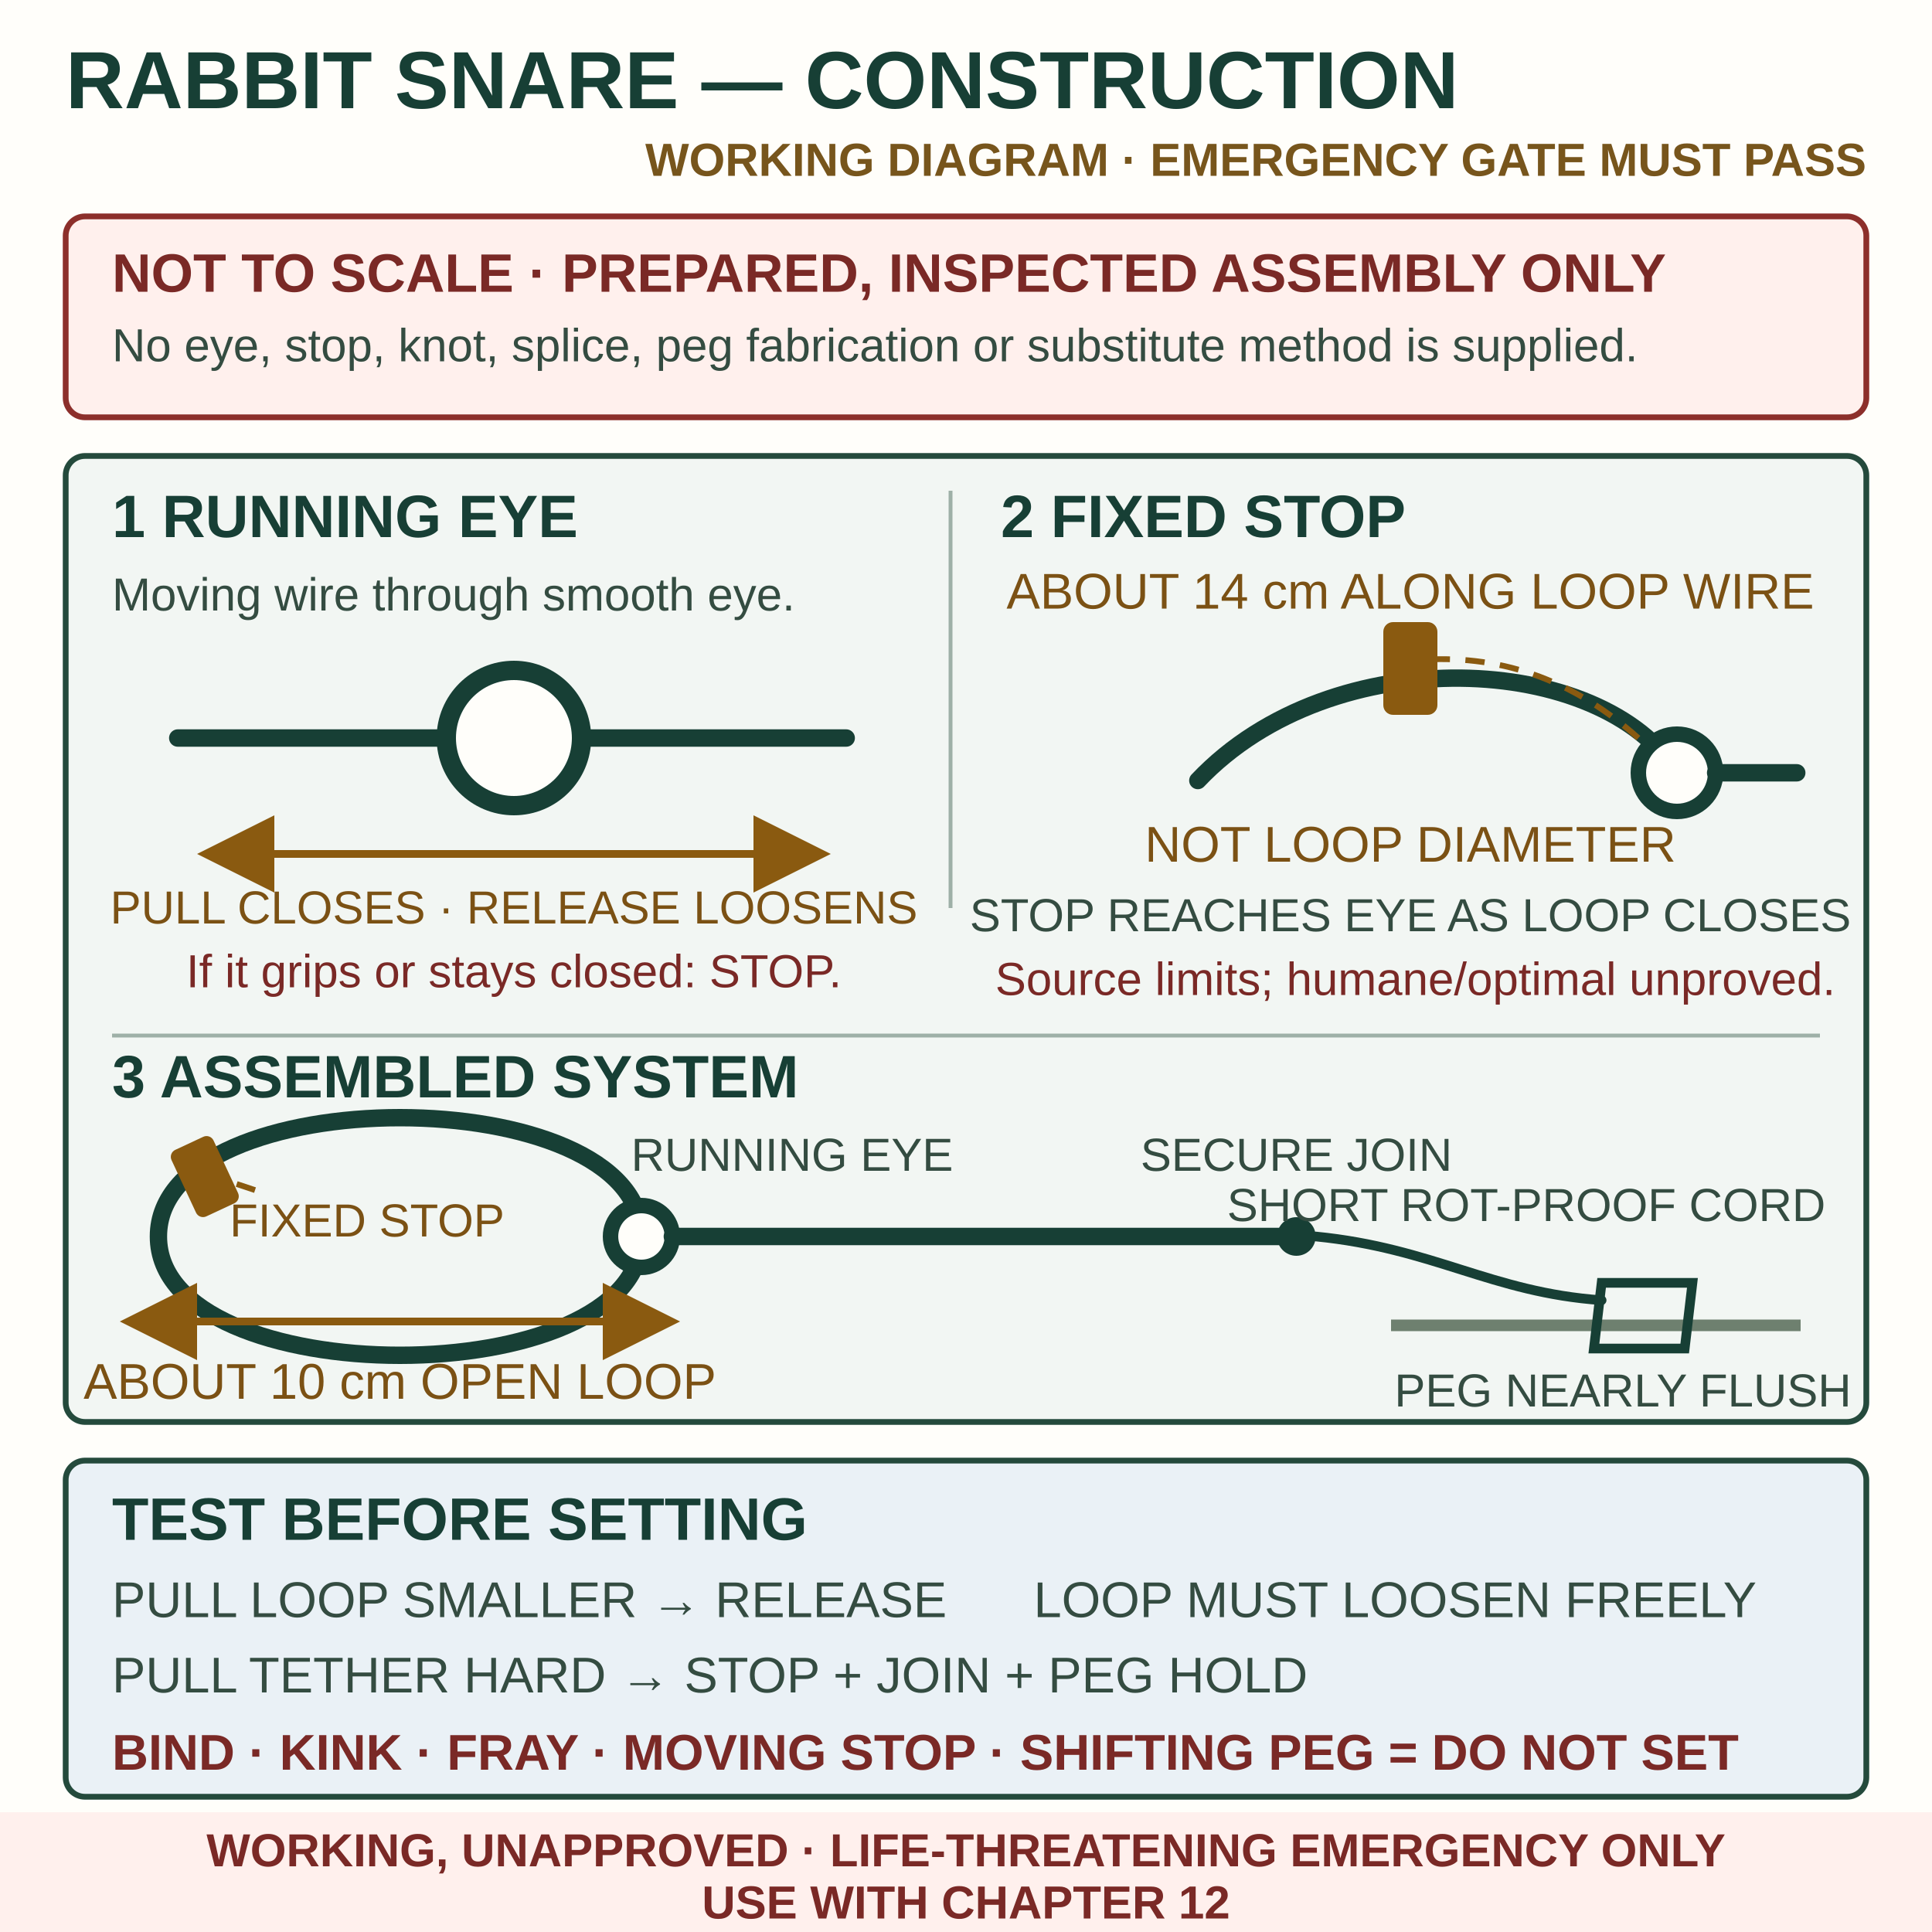
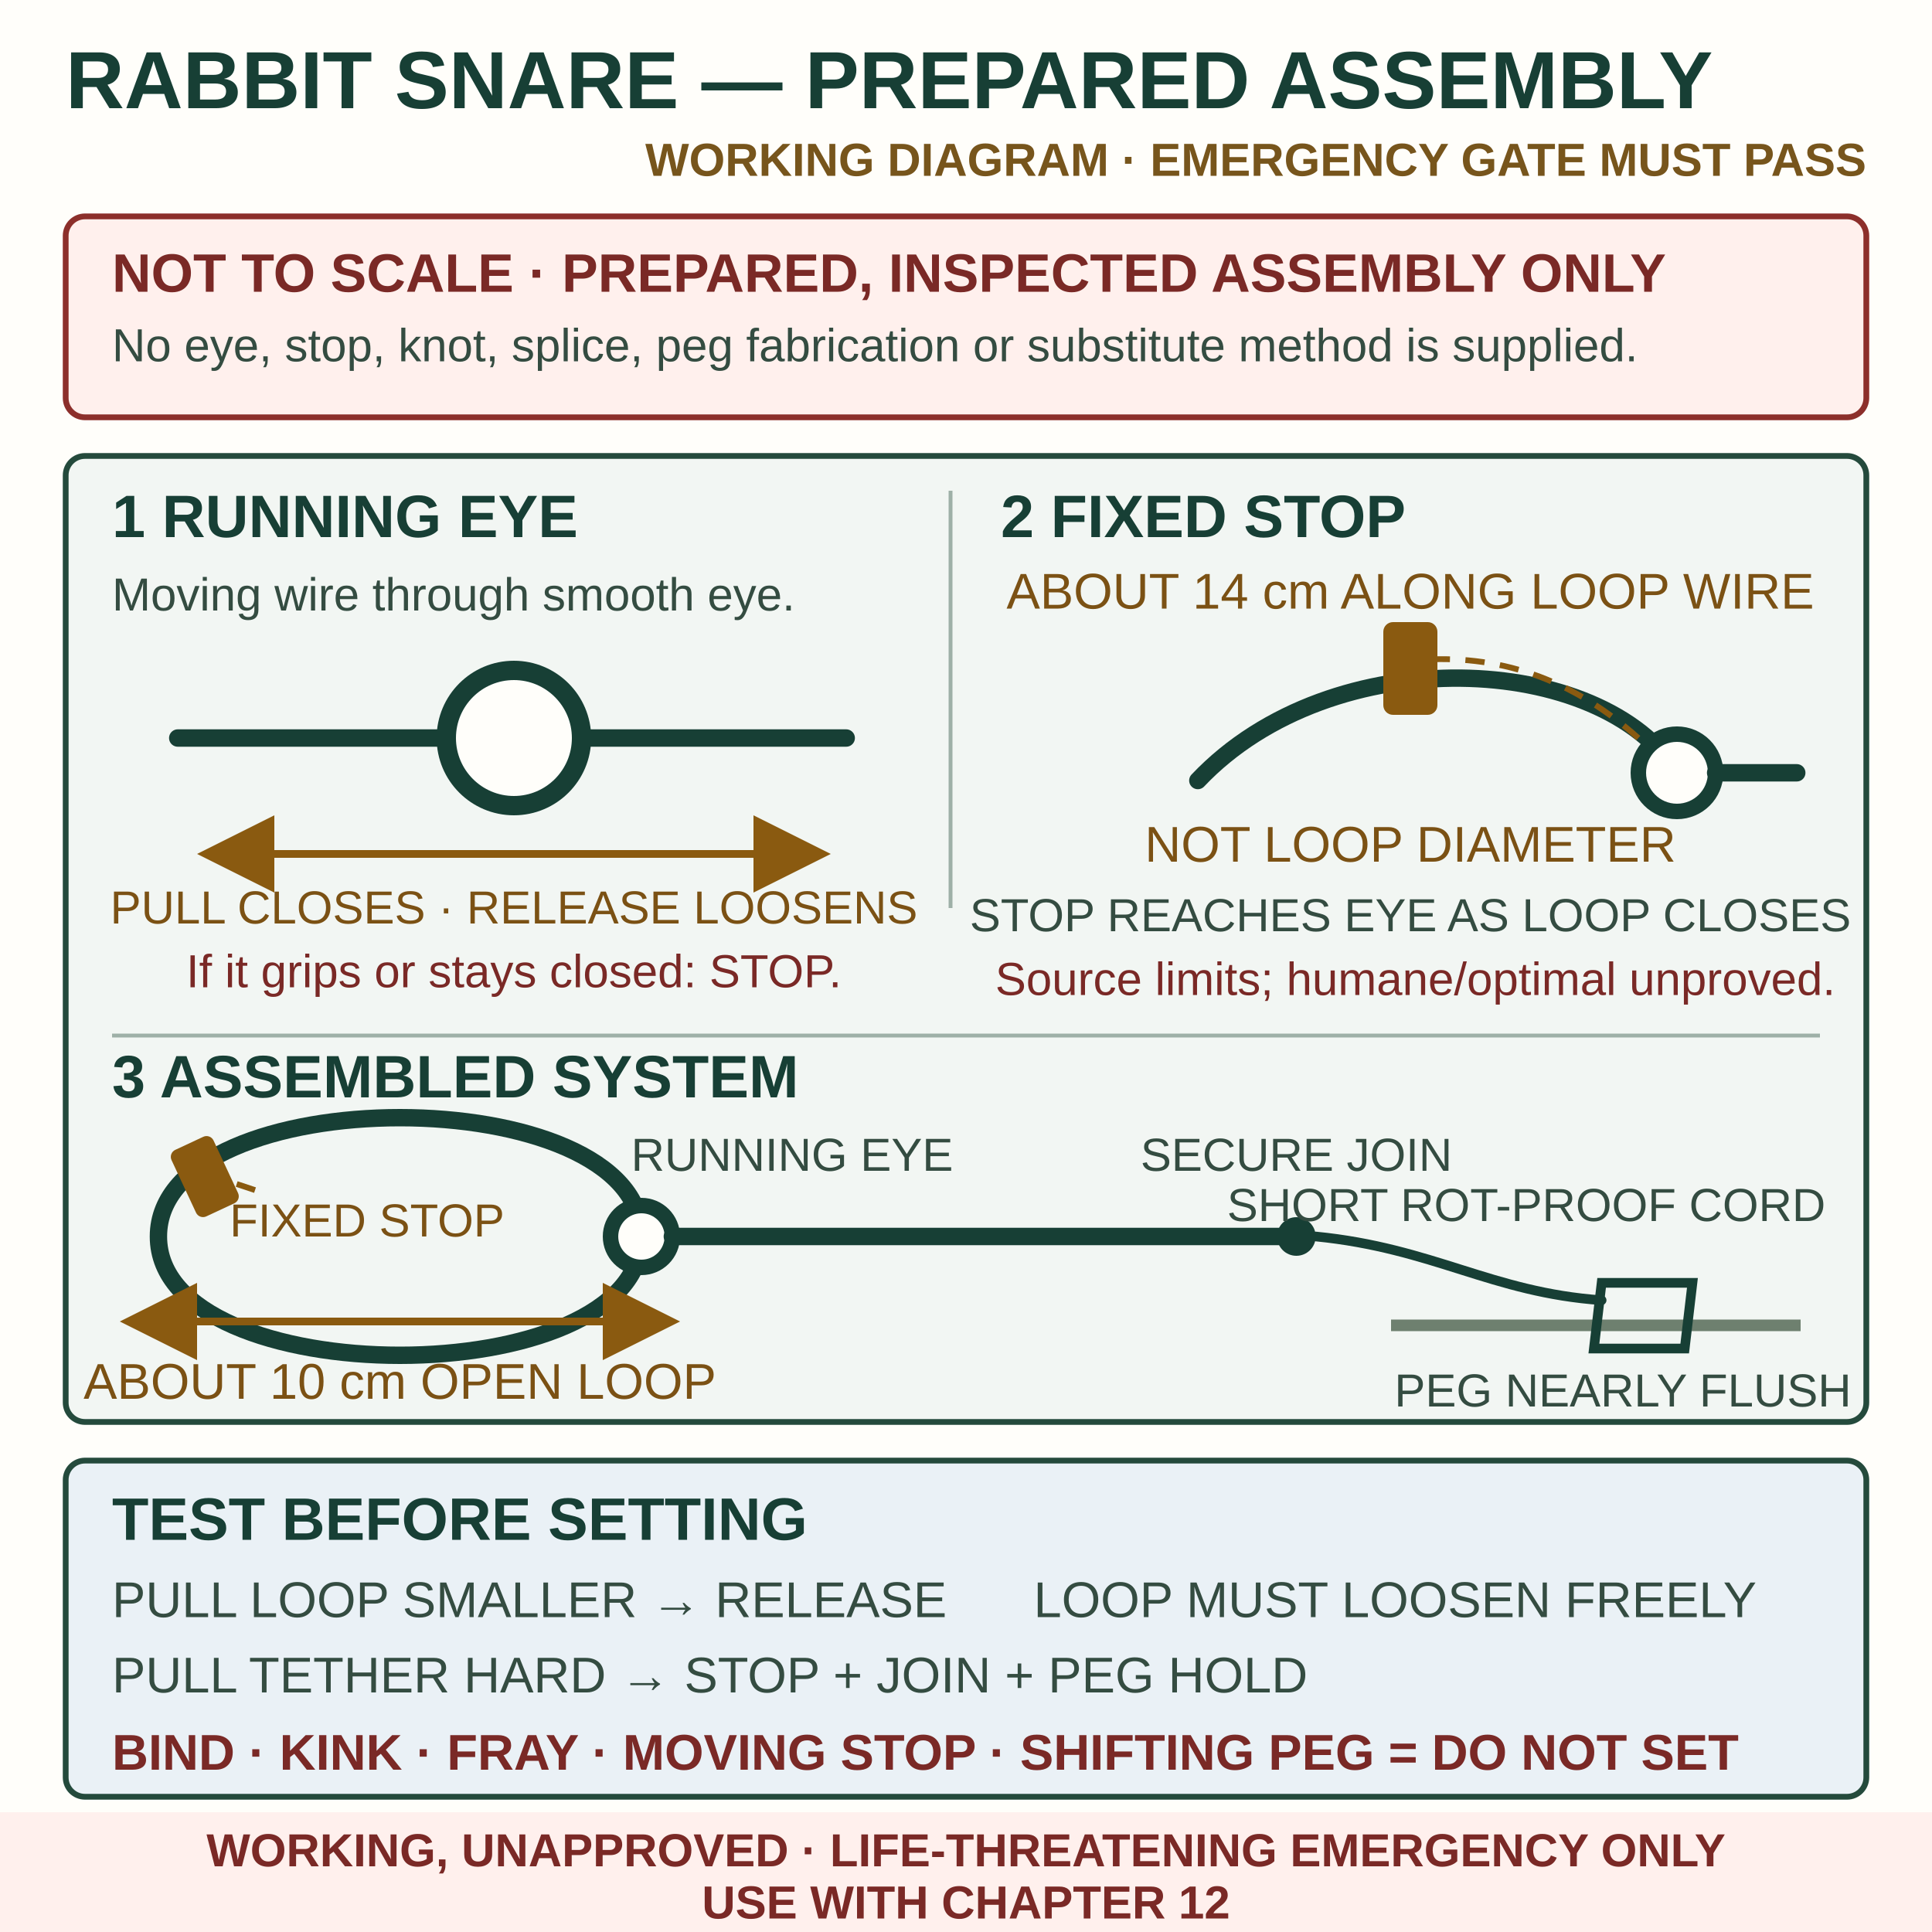
<svg xmlns="http://www.w3.org/2000/svg" width="1000" height="1000" viewBox="0 0 1000 1000" role="img" aria-labelledby="title desc">
  <defs>
    <style>
      .bg{fill:#fffefa}.panel{fill:#f2f6f3;stroke:#244a3c;stroke-width:3}.warn{fill:#fff0ed;stroke:#8c2f2b;stroke-width:3}.test{fill:#eaf1f6;stroke:#244a3c;stroke-width:3}.title{font:700 42px Arial,sans-serif;fill:#173f35}.status{font:700 24px Arial,sans-serif;fill:#77551c}.head{font:700 31px Arial,sans-serif;fill:#173f35}.label{font:700 28px Arial,sans-serif;fill:#173f35}.body{font:26px Arial,sans-serif;fill:#344c41}.small{font:24px Arial,sans-serif;fill:#344c41}.fail{font:700 26px Arial,sans-serif;fill:#7a2926}.red{fill:#7a2926}.amber{fill:#7b5114}.wire{fill:none;stroke:#173f35;stroke-width:9;stroke-linecap:round;stroke-linejoin:round}.cord{fill:none;stroke:#173f35;stroke-width:5;stroke-linecap:round}.dim{fill:none;stroke:#8a5a10;stroke-width:4;marker-start:url(#arrow);marker-end:url(#arrow)}.call{fill:none;stroke:#8a5a10;stroke-width:3;stroke-dasharray:10 8}.ground{stroke:#6e806f;stroke-width:6}.stop{fill:#8a5a10}.footer{fill:#fff0ed}.foot{font:700 24px Arial,sans-serif;fill:#7a2926}
    </style>
    <marker id="arrow" markerWidth="10" markerHeight="10" refX="5" refY="5" orient="auto-start-reverse">
      <path d="M0,0 L10,5 L0,10 z" fill="#8a5a10" />
    </marker>
  </defs>
  <rect class="bg" width="1000" height="1000" />
-   <text class="title" x="34" y="56">RABBIT SNARE — CONSTRUCTION</text>
+   <text class="title" x="34" y="56">RABBIT SNARE — PREPARED ASSEMBLY</text>
  <text class="status" x="966" y="91" text-anchor="end">WORKING DIAGRAM · EMERGENCY GATE MUST PASS</text>
  <rect class="warn" x="34" y="112" width="932" height="104" rx="10" />
  <text class="label red" x="58" y="151">NOT TO SCALE · PREPARED, INSPECTED ASSEMBLY ONLY</text>
  <text class="small" x="58" y="187">No eye, stop, knot, splice, peg fabrication or substitute method is supplied.</text>
  <rect class="panel" x="34" y="236" width="932" height="500" rx="10" />
  <line x1="492" y1="254" x2="492" y2="470" stroke="#9eb0a7" stroke-width="2" />
  <text class="head" x="58" y="278">1  RUNNING EYE</text>
  <text class="small" x="58" y="316">Moving wire through smooth eye.</text>
  <line class="wire" x1="92" y1="382" x2="438" y2="382" />
  <circle cx="266" cy="382" r="35" fill="#fffefa" stroke="#173f35" stroke-width="10" />
  <line class="dim" x1="122" y1="442" x2="410" y2="442" />
  <text class="small amber" x="266" y="478" text-anchor="middle">PULL CLOSES · RELEASE LOOSENS</text>
  <text class="small red" x="266" y="511" text-anchor="middle">If it grips or stays closed: STOP.</text>
  <text class="head" x="518" y="278">2  FIXED STOP</text>
  <path class="wire" d="M620 404 C690 330 830 338 868 400" />
  <circle cx="868" cy="400" r="20" fill="#fffefa" stroke="#173f35" stroke-width="8" />
  <line class="wire" x1="888" y1="400" x2="930" y2="400" />
  <rect class="stop" x="716" y="322" width="28" height="48" rx="5" />
  <path class="call" d="M848 382 C810 348 770 338 730 342" />
  <text class="body amber" x="730" y="315" text-anchor="middle">ABOUT 14 cm ALONG LOOP WIRE</text>
  <text class="body amber" x="730" y="446" text-anchor="middle">NOT LOOP DIAMETER</text>
  <text class="small" x="730" y="482" text-anchor="middle">STOP REACHES EYE AS LOOP CLOSES</text>
  <text class="small red" x="950" y="515" text-anchor="end">Source limits; humane/optimal unproved.</text>
  <line x1="58" y1="536" x2="942" y2="536" stroke="#9eb0a7" stroke-width="2" />
  <text class="head" x="58" y="568">3  ASSEMBLED SYSTEM</text>
  <path class="wire" d="M332 640 C332 558 82 558 82 640 C82 722 332 722 332 640" />
  <circle cx="332" cy="640" r="16" fill="#fffefa" stroke="#173f35" stroke-width="8" />
  <line class="wire" x1="348" y1="640" x2="671" y2="640" />
  <rect class="stop" x="94" y="590" width="24" height="38" rx="4" transform="rotate(-25 106 609)" />
  <circle cx="671" cy="640" r="10" fill="#173f35" />
  <path class="cord" d="M681 640 C742 646 772 669 829 673" />
  <line class="ground" x1="720" y1="686" x2="932" y2="686" />
  <path class="cord" d="M829 664 L876 664 L872 698 L825 698 Z" />
  <line class="dim" x1="82" y1="684" x2="332" y2="684" />
  <text class="body amber" x="207" y="724" text-anchor="middle">ABOUT 10 cm OPEN LOOP</text>
  <text class="small amber" x="190" y="640" text-anchor="middle">FIXED STOP</text>
  <path class="call" d="M132 616 L114 610" />
  <text class="small" x="410" y="606" text-anchor="middle">RUNNING EYE</text>
  <text class="small" x="671" y="606" text-anchor="middle">SECURE JOIN</text>
  <text class="small" x="790" y="632" text-anchor="middle">SHORT ROT-PROOF CORD</text>
  <text class="small" x="840" y="728" text-anchor="middle">PEG NEARLY FLUSH</text>
  <rect class="test" x="34" y="756" width="932" height="174" rx="10" />
  <text class="head" x="58" y="797">TEST BEFORE SETTING</text>
  <text class="body" x="58" y="837">PULL LOOP SMALLER  →  RELEASE</text>
  <text class="body" x="535" y="837">LOOP MUST LOOSEN FREELY</text>
  <text class="body" x="58" y="876">PULL TETHER HARD  →  STOP + JOIN + PEG HOLD</text>
  <text class="fail" x="58" y="916">BIND · KINK · FRAY · MOVING STOP · SHIFTING PEG = DO NOT SET</text>
  <rect class="footer" x="0" y="938" width="1000" height="62" />
  <text class="foot" x="500" y="966" text-anchor="middle">WORKING, UNAPPROVED · LIFE-THREATENING EMERGENCY ONLY</text>
  <text class="foot" x="500" y="993" text-anchor="middle">USE WITH CHAPTER 12</text>
</svg>
